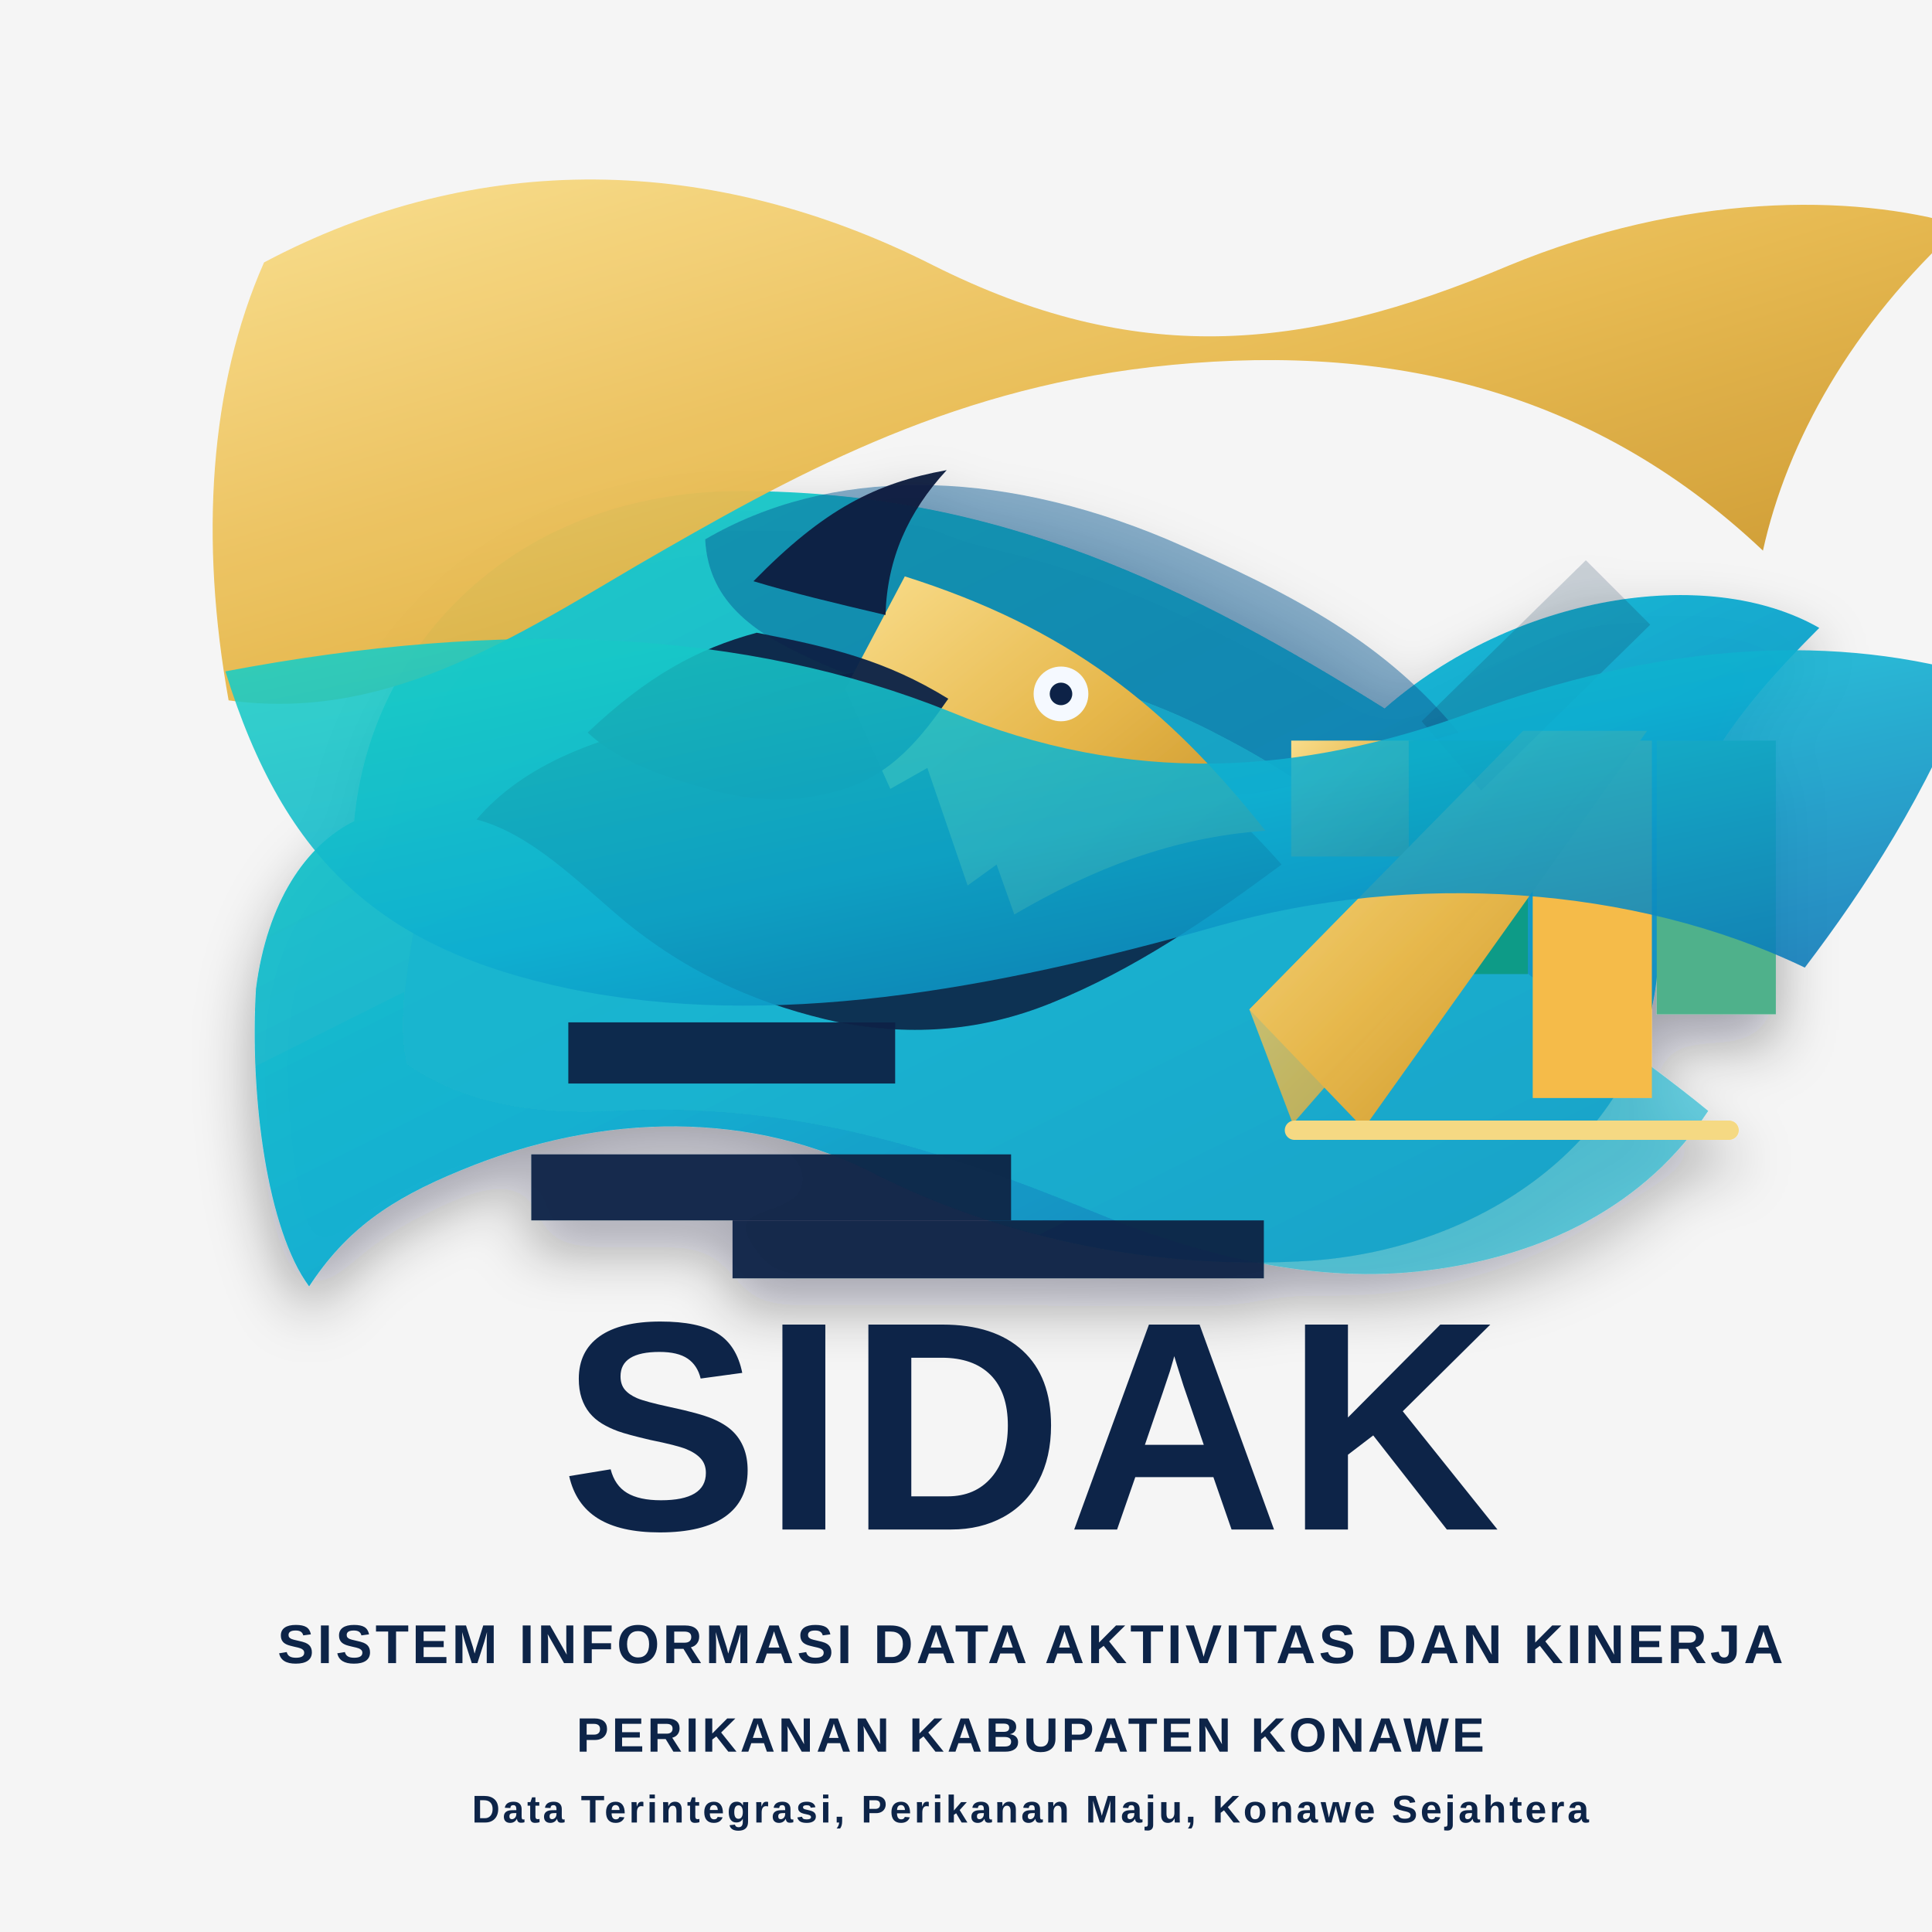
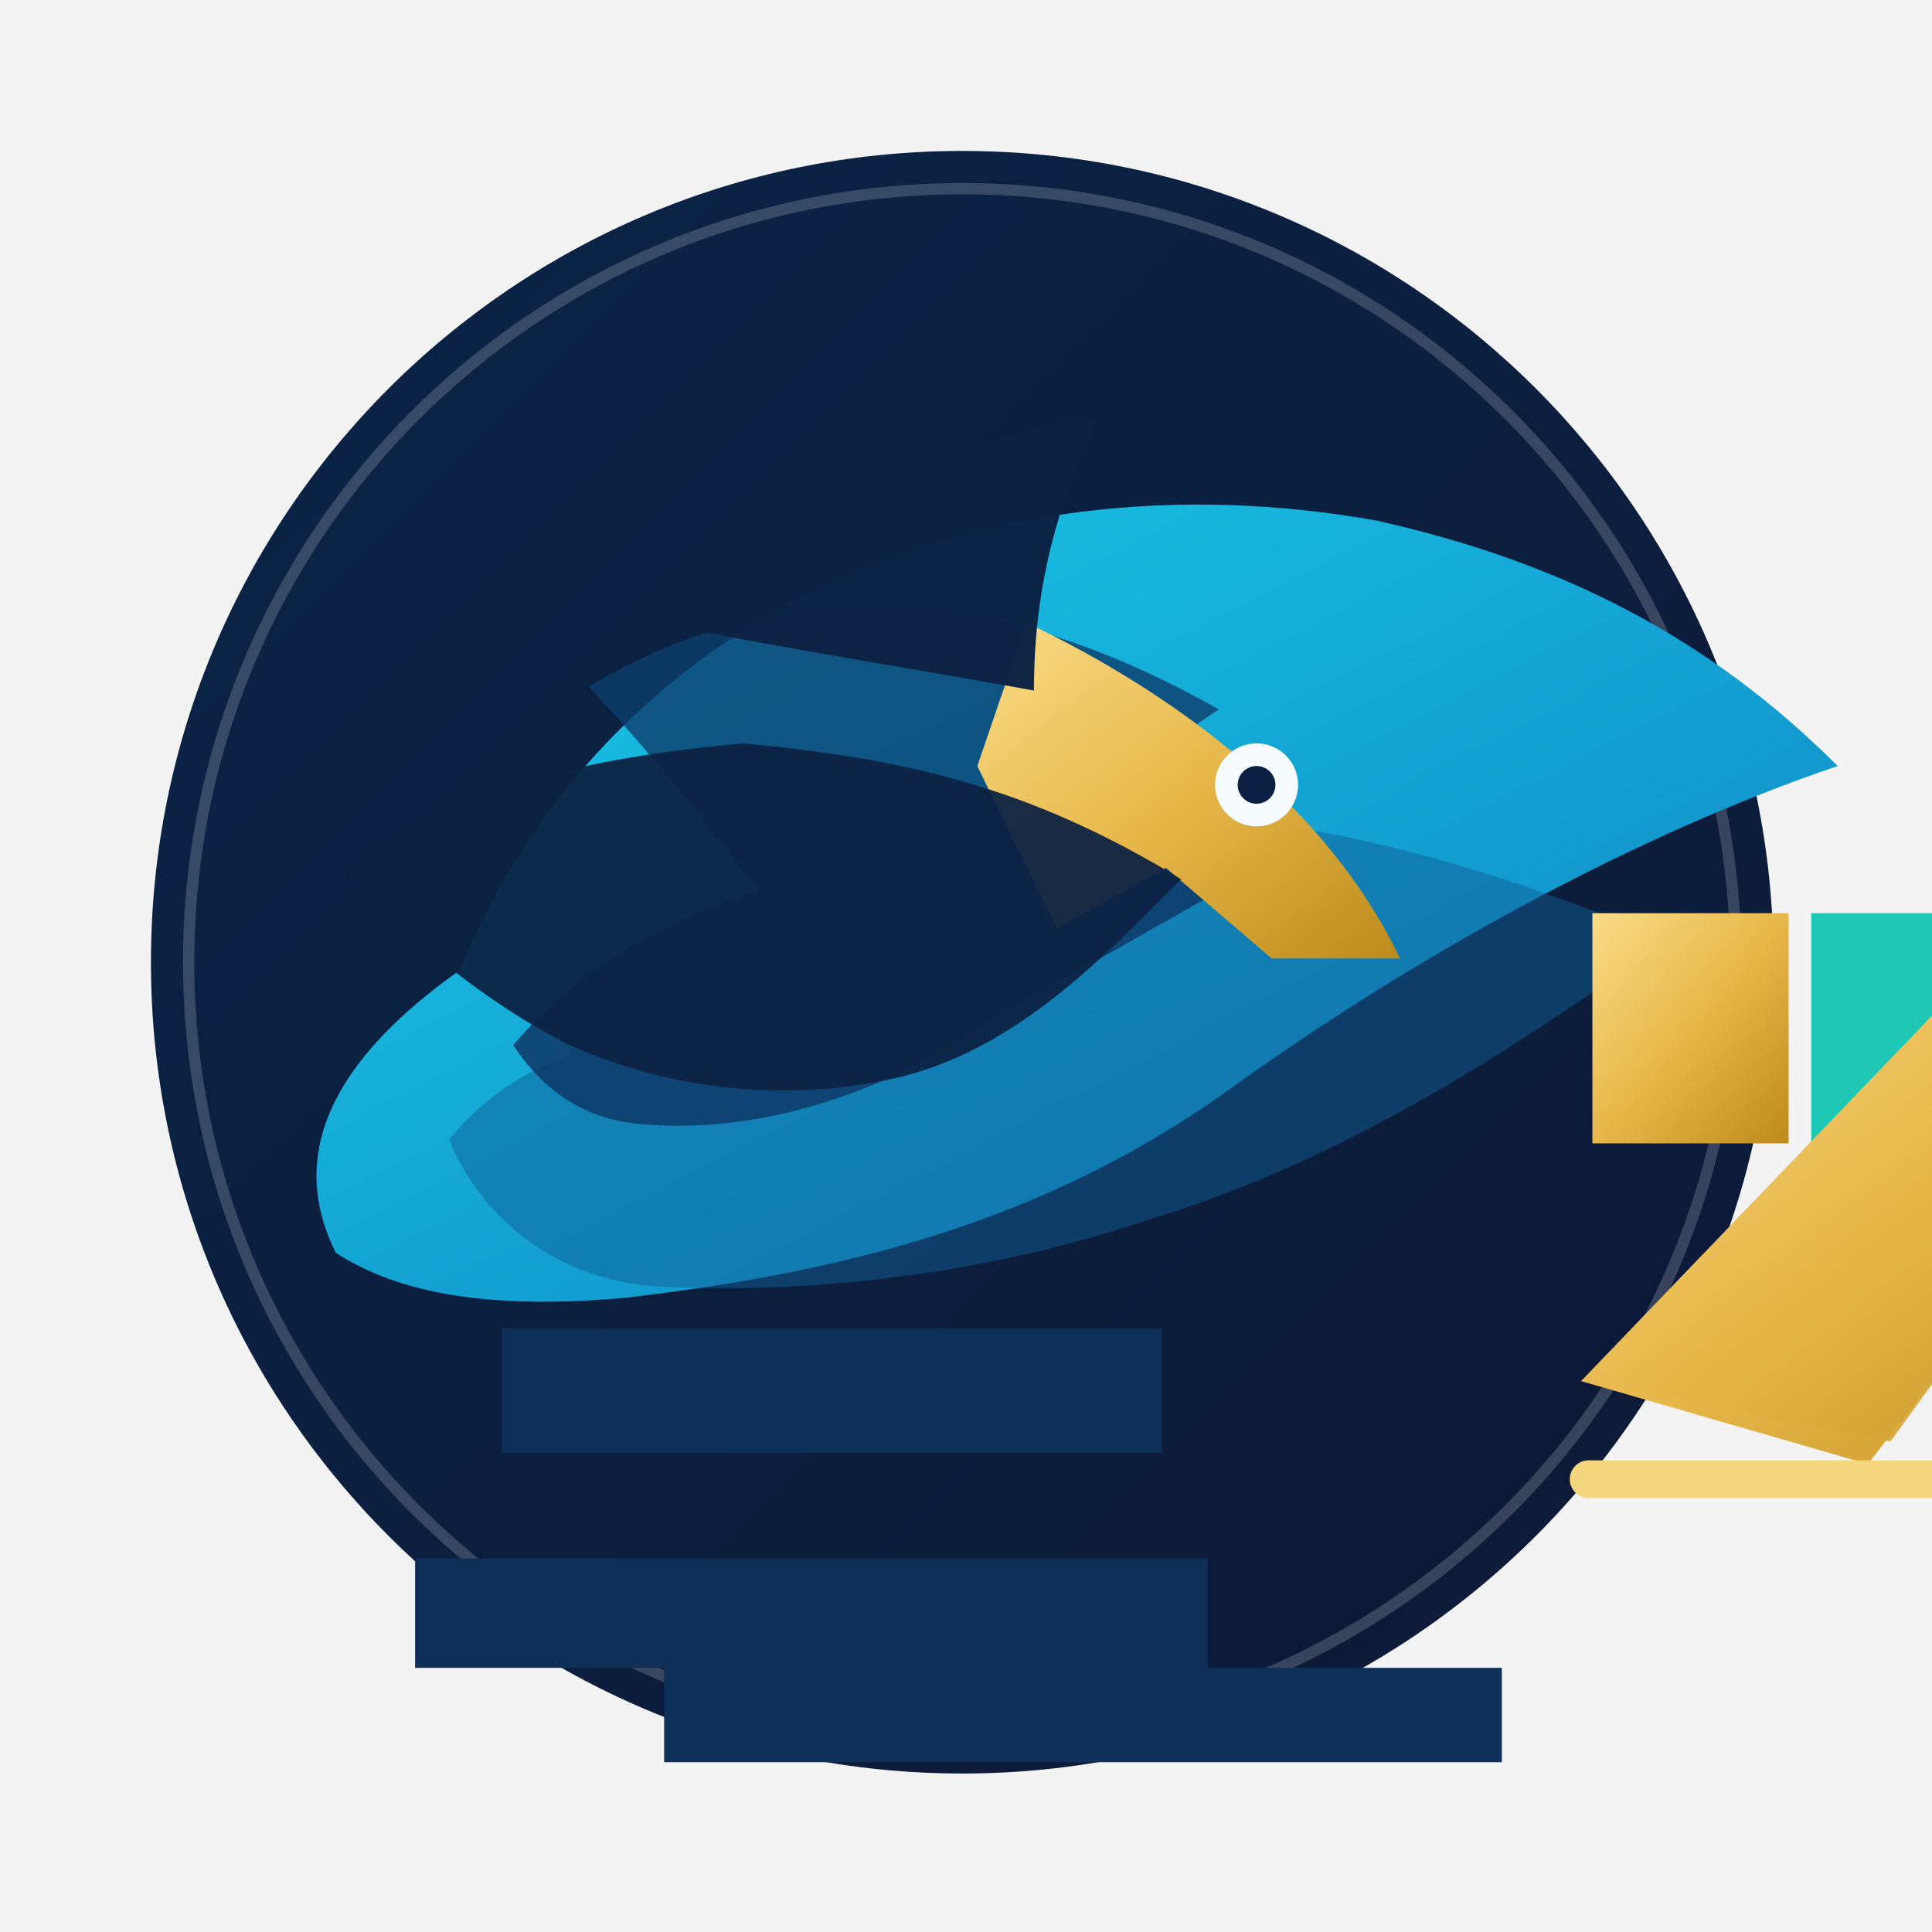
- <svg xmlns="http://www.w3.org/2000/svg" width="1200" height="1200" viewBox="0 0 1200 1200" role="img" aria-labelledby="title desc">
+ <svg xmlns="http://www.w3.org/2000/svg" width="512" height="512" viewBox="0 0 512 512" role="img" aria-labelledby="title desc">
  <defs>
-     <linearGradient id="bg" x1="0" y1="0" x2="1" y2="1">
-       <stop offset="0%" stop-color="#0B1F3A" />
-       <stop offset="100%" stop-color="#0B1835" />
+     <linearGradient id="teal2" x1="0" y1="0" x2="1" y2="1">
+       <stop offset="0%" stop-color="#1bcce9" />
+       <stop offset="100%" stop-color="#0d7ec0" />
    </linearGradient>
-     <linearGradient id="gold" x1="0" y1="0" x2="1" y2="1">
-       <stop offset="0%" stop-color="#F9DD8B" />
-       <stop offset="50%" stop-color="#E6B74B" />
-       <stop offset="100%" stop-color="#C18A1F" />
+     <linearGradient id="gold2" x1="0" y1="0" x2="1" y2="1">
+       <stop offset="0%" stop-color="#f9dc87" />
+       <stop offset="50%" stop-color="#e7b74a" />
+       <stop offset="100%" stop-color="#bc8b1b" />
    </linearGradient>
-     <linearGradient id="teal" x1="0" y1="0" x2="1" y2="1">
-       <stop offset="0%" stop-color="#1BD0C3" />
-       <stop offset="50%" stop-color="#0EAED0" />
-       <stop offset="100%" stop-color="#0A6DB3" />
+     <linearGradient id="navy2" x1="0" y1="0" x2="1" y2="1">
+       <stop offset="0%" stop-color="#0a2548" />
+       <stop offset="100%" stop-color="#0d1835" />
    </linearGradient>
-     <filter id="shadow" x="-20%" y="-20%" width="140%" height="140%">
-       <feDropShadow dx="0" dy="18" stdDeviation="18" flood-color="#031321" flood-opacity="0.35" />
-     </filter>
  </defs>
-   <rect width="1200" height="1200" fill="#f5f5f5" />
-   <g transform="translate(100 50)">
-     <g filter="url(#shadow)">
-       <path d="M120 460 C130 350, 220 255, 360 255 C520 255, 640 315, 760 390 C840 320, 960 300, 1030 340 C980 390, 930 448, 930 540 C930 642, 836 724, 715 733 C610 740, 515 715, 445 680 C369 640, 275 640, 186 677 C142 695, 115 714, 92 749 C66 714, 55 631, 59 564 C66 510, 90 475, 120 460 Z" fill="url(#teal)" opacity="0.95" />
-       <path d="M338 285 C415 240, 518 240, 625 285 C706 320, 761 350, 806 405 C754 420, 688 453, 628 443 C551 432, 477 390, 412 363 C370 345, 340 325, 338 285 Z" fill="#0B548F" opacity="0.45" />
-       <path d="M170 470 C270 410, 332 382, 426 368 C508 356, 583 367, 660 408 C720 439, 768 480, 812 524 C863 569, 921 607, 961 640 C922 699, 859 730, 787 739 C717 748, 645 730, 575 701 C482 663, 390 634, 281 640 C221 643, 182 631, 153 611 C145 580, 157 522, 170 470 Z" fill="#1BB6CF" opacity="0.65" />
-       <path d="M340 395 C386 378, 430 360, 482 367 C585 380, 653 438, 696 487 C650 521, 605 552, 553 573 C511 590, 468 594, 421 585 C375 575, 331 557, 289 523 C258 497, 230 468, 196 459 C225 425, 273 405, 340 395 Z" fill="#0B2446" opacity="0.9" />
-       <path d="M462 308 C563 340, 624 388, 686 466 C628 470, 578 490, 530 518 L519 487 L501 500 L476 427 L453 440 L425 378 L462 308 Z" fill="url(#gold)" />
-       <path d="M368 311 C412 266, 444 250, 488 242 C464 268, 451 297, 450 332 C420 325, 391 318, 368 311 Z" fill="#0C1D3F" opacity="0.96" />
-       <path d="M370 343 C416 352, 450 360, 489 384 C473 407, 454 432, 421 441 C391 450, 362 447, 336 439 C307 431, 282 421, 265 405 C302 370, 333 353, 370 343 Z" fill="#0B2446" opacity="0.95" />
-       <circle cx="559" cy="381" r="17" fill="#F5F9FF" />
-       <circle cx="559" cy="381" r="7" fill="#0B2446" />
-       <path d="M253 585 L456 585 L456 623 L253 623 Z" fill="#0B2446" opacity="0.95" />
-       <path d="M230 667 L528 667 L528 708 L230 708 Z" fill="#0B2446" opacity="0.95" />
-       <path d="M355 708 L685 708 L685 744 L355 744 Z" fill="#0B2446" opacity="0.95" />
-       <path d="M702 410 L778 410 L778 482 L702 482 Z" fill="url(#gold)" />
-       <path d="M775 410 L849 410 L849 555 L775 555 Z" fill="#0D9B87" />
-       <path d="M852 410 L926 410 L926 632 L852 632 Z" fill="#F5BB48" />
-       <path d="M929 410 L1003 410 L1003 580 L929 580 Z" fill="#4FB18B" />
-       <path d="M676 577 L846 404 L923 404 L747 651 L676 577 Z" fill="url(#gold)" />
-       <path d="M676 577 L846 404 L916 404 L703 648 L676 577 Z" fill="url(#gold)" opacity="0.82" />
-       <path d="M704 652 L974 652" stroke="#F5D983" stroke-width="12" stroke-linecap="round" />
-       <path d="M783 398 L885 298 L925 338 L820 441 Z" fill="#0C2447" opacity="0.18" />
-     </g>
-     <g>
-       <path d="M64 113 C196 43, 342 45, 480 115 C604 177, 707 170, 837 115 C946 70, 1050 70, 1118 90 C1050 152, 1010 224, 995 292 C885 188, 754 162, 615 178 C486 193, 391 246, 296 301 C213 350, 137 398, 42 385 C24 285, 30 190, 64 113 Z" fill="url(#gold)" opacity="0.96" />
-       <path d="M40 367 C214 334, 363 341, 490 392 C601 438, 707 432, 815 392 C925 352, 1030 342, 1126 369 C1096 444, 1059 501, 1021 551 C915 500, 777 491, 657 525 C516 565, 378 590, 253 564 C139 540, 77 487, 40 367 Z" fill="url(#teal)" opacity="0.88" />
-     </g>
-     <g font-family="Arial, Helvetica, sans-serif" font-weight="700" text-anchor="middle">
-       <text x="540" y="900" font-size="185" fill="#0D2448" letter-spacing="2">SIDAK</text>
-       <text x="540" y="983" font-size="34" fill="#0D2448" letter-spacing="2">SISTEM INFORMASI DATA AKTIVITAS DAN KINERJA</text>
-       <text x="540" y="1038" font-size="30" fill="#0D2448" letter-spacing="2">PERIKANAN KABUPATEN KONAWE</text>
-       <text x="540" y="1082" font-size="24" fill="#0D2448" letter-spacing="1.8">Data Terintegrasi, Perikanan Maju, Konawe Sejahtera</text>
-     </g>
-   </g>
+   <rect width="512" height="512" fill="#f3f3f3" />
+   <circle cx="255" cy="255" r="215" fill="url(#navy2)" />
+   <circle cx="255" cy="255" r="205" fill="none" stroke="rgba(255,255,255,0.18)" stroke-width="3" />
+   <path d="M122 257 C160 164, 259 119, 365 138 C414 149, 453 169, 487 203 C434 221, 375 253, 324 290 C277 323, 226 337, 165 344 C130 347, 106 343, 89 332 C76 306, 88 281, 122 257 Z" fill="url(#teal2)" />
+   <path d="M150 280 C178 243, 242 215, 307 216 C360 217, 409 236, 442 249 C404 276, 358 307, 305 323 C264 337, 218 343, 176 341 C149 340, 128 324, 119 302 C128 291, 139 284, 150 280 Z" fill="#0f5e96" opacity="0.5" />
+   <path d="M156 182 C213 148, 270 158, 323 188 C284 214, 256 239, 230 275 C202 237, 177 204, 156 182 Z" fill="#0d3d6d" opacity="0.8" />
+   <path d="M201 236 C243 211, 293 208, 347 222 C314 242, 283 258, 251 278 C224 293, 197 300, 171 298 C155 297, 144 289, 136 277 C153 257, 173 245, 201 236 Z" fill="#0d3d6d" opacity="0.9" />
+   <path d="M272 165 C312 184, 352 214, 371 254 L337 254 L309 230 L280 246 L259 203 L272 165 Z" fill="url(#gold2)" />
+   <path d="M184 167 C219 133, 255 115, 291 111 C282 130, 274 152, 274 183 C241 177, 209 172, 184 167 Z" fill="#0c2243" opacity="0.98" />
+   <path d="M197 197 C239 201, 272 208, 313 233 C293 253, 269 279, 236 286 C208 292, 178 289, 151 277 C129 266, 107 248, 91 230 C122 209, 153 201, 197 197 Z" fill="#0c2243" opacity="0.94" />
+   <circle cx="333" cy="208" r="11" fill="#f6fbff" />
+   <circle cx="333" cy="208" r="5" fill="#0b2144" />
+   <path d="M133 352 L308 352 L308 385 L133 385 Z" fill="#0e2f58" />
+   <path d="M110 413 L320 413 L320 442 L110 442 Z" fill="#0e2f58" />
+   <path d="M176 442 L398 442 L398 467 L176 467 Z" fill="#0e2f58" />
+   <path d="M422 242 H474 V303 H422 Z" fill="url(#gold2)" />
+   <path d="M480 242 H534 V347 H480 Z" fill="#1ec8b5" />
+   <path d="M538 242 H590 V361 H538 Z" fill="#f1b443" />
+   <path d="M596 242 H648 V323 H596 Z" fill="#67b67f" />
+   <path d="M419 366 L540 240 L610 240 L495 388 L419 366 Z" fill="url(#gold2)" />
+   <path d="M421 366 L540 240 L604 240 L501 382 L421 366 Z" fill="url(#gold2)" opacity="0.9" />
+   <path d="M421 392 L673 392" stroke="#f4d67d" stroke-width="10" stroke-linecap="round" />
</svg>
